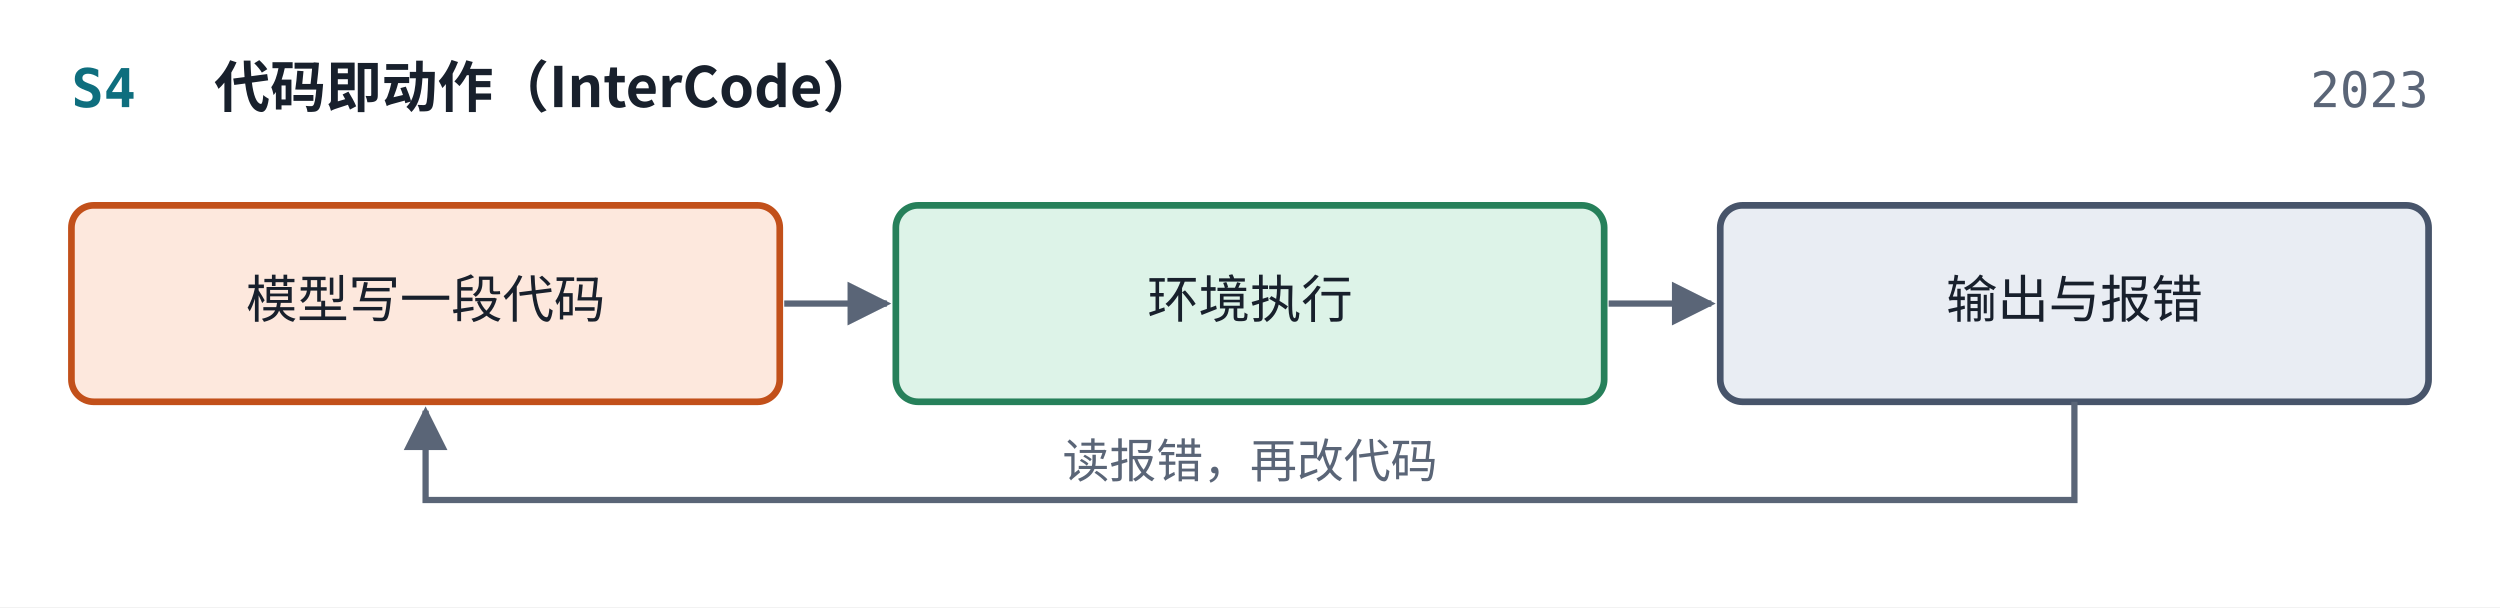
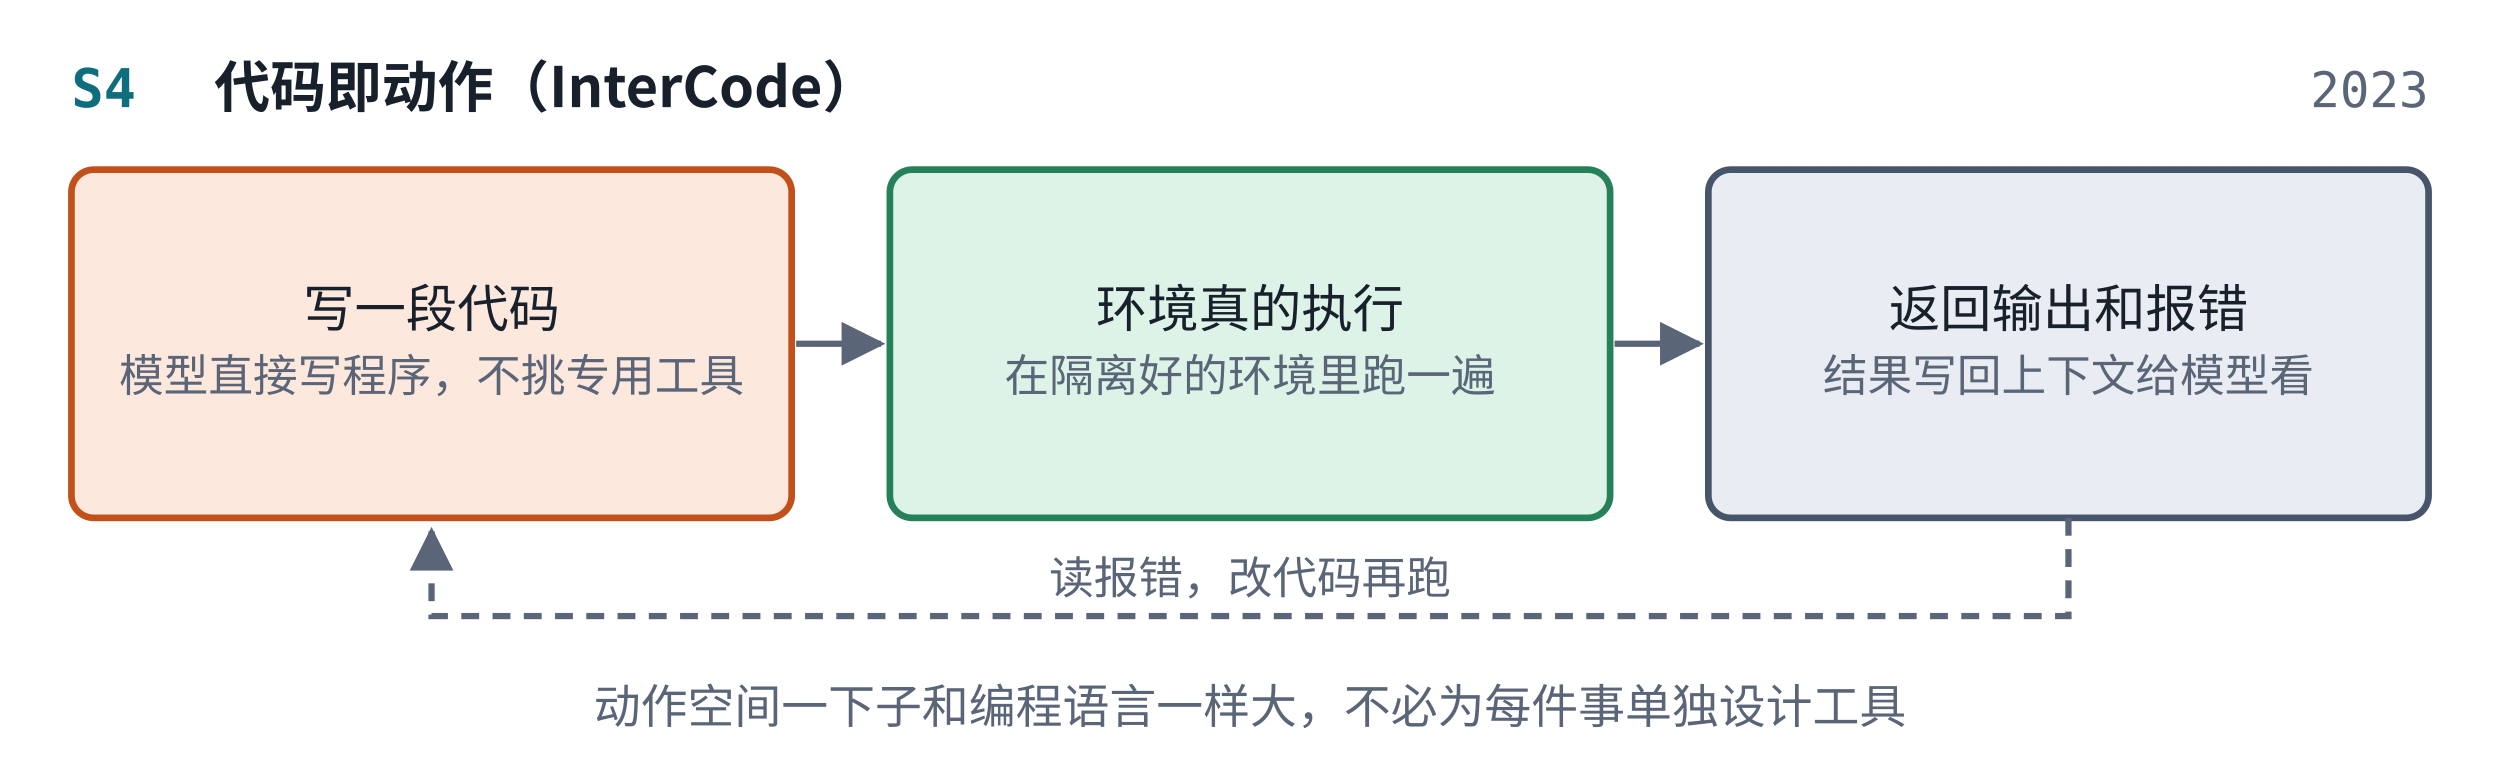
- <svg xmlns="http://www.w3.org/2000/svg" viewBox="0 0 560 136" width="560" height="136" role="img" aria-label="S4 代码即动作结构图" font-family="PingFang SC, Noto Sans CJK SC, Microsoft YaHei, sans-serif">
-   <rect x="0" y="0" width="560" height="136" fill="#ffffff" />
+ <svg xmlns="http://www.w3.org/2000/svg" viewBox="0 0 560 172" width="560" height="172" role="img" aria-label="S4 代码即动作结构图" font-family="PingFang SC, Noto Sans CJK SC, Microsoft YaHei, sans-serif">
+   <rect x="0" y="0" width="560" height="172" fill="#ffffff" />
  <defs>
    <marker id="ah_card_S4" viewBox="0 0 10 10" refX="9" refY="5" markerWidth="7" markerHeight="7" orient="auto-start-reverse">
      <path d="M0,0 L10,5 L0,10 z" fill="#5A6577" />
    </marker>
  </defs>
  <text x="16" y="24" text-anchor="start" font-size="12" font-weight="700" fill="#0E6E7E" font-family="JetBrains Mono, Menlo, Consolas, monospace">S4</text>
  <text x="48" y="24" text-anchor="start" font-size="12.5" font-weight="700" fill="#18202C" font-family="PingFang SC, Noto Sans CJK SC, Microsoft YaHei, sans-serif">代码即动作（InterCode）</text>
  <text x="544" y="24" text-anchor="end" font-size="11" font-weight="400" fill="#5A6577" font-family="JetBrains Mono, Menlo, Consolas, monospace">2023</text>
-   <rect x="16" y="46" width="158.667" height="44" rx="5" fill="#FDE8DD" stroke="#C2501A" stroke-width="1.5" />
-   <text x="95.333" y="71.174" text-anchor="middle" font-size="11.5" font-weight="500" fill="#18202C" font-family="PingFang SC, Noto Sans CJK SC, Microsoft YaHei, sans-serif">模型写一段代码</text>
-   <rect x="200.667" y="46" width="158.667" height="44" rx="5" fill="#DDF3E8" stroke="#26805A" stroke-width="1.5" />
-   <text x="280" y="71.174" text-anchor="middle" font-size="11.5" font-weight="500" fill="#18202C" font-family="PingFang SC, Noto Sans CJK SC, Microsoft YaHei, sans-serif">环境执行</text>
-   <path d="M175.667,68 L198.667,68" fill="none" stroke="#5A6577" stroke-width="1.4" marker-end="url(#ah_card_S4)" />
-   <rect x="385.333" y="46" width="158.667" height="44" rx="5" fill="#E9EDF3" stroke="#47546A" stroke-width="1.5" />
-   <text x="464.667" y="71.174" text-anchor="middle" font-size="11.5" font-weight="500" fill="#18202C" font-family="PingFang SC, Noto Sans CJK SC, Microsoft YaHei, sans-serif">输出与报错</text>
-   <path d="M360.333,68 L383.333,68" fill="none" stroke="#5A6577" stroke-width="1.4" marker-end="url(#ah_card_S4)" />
-   <path d="M464.667,90 L464.667,112 L95.333,112 L95.333,92" fill="none" stroke="#5A6577" stroke-width="1.4" marker-end="url(#ah_card_S4)" />
-   <text x="280" y="107" text-anchor="middle" font-size="10.5" font-weight="400" fill="#5A6577" font-family="PingFang SC, Noto Sans CJK SC, Microsoft YaHei, sans-serif" style="paint-order:stroke;stroke-width:4px;stroke-linejoin:round" stroke="#ffffff">读报错，再改代码</text>
+   <rect x="16" y="38" width="161.333" height="78" rx="5" fill="#FDE8DD" stroke="#C2501A" stroke-width="1.5" />
+   <text x="96.667" y="73.274" text-anchor="middle" font-size="11.5" font-weight="500" fill="#18202C" font-family="PingFang SC, Noto Sans CJK SC, Microsoft YaHei, sans-serif">写一段代码</text>
+   <text x="96.667" y="87.695" text-anchor="middle" font-size="10" font-weight="400" fill="#5A6577" font-family="PingFang SC, Noto Sans CJK SC, Microsoft YaHei, sans-serif">模型直接写程序，不挑专用工具</text>
+   <rect x="199.333" y="38" width="161.333" height="78" rx="5" fill="#DDF3E8" stroke="#26805A" stroke-width="1.5" />
+   <text x="280" y="73.274" text-anchor="middle" font-size="11.5" font-weight="500" fill="#18202C" font-family="PingFang SC, Noto Sans CJK SC, Microsoft YaHei, sans-serif">环境真的执行</text>
+   <text x="280" y="87.695" text-anchor="middle" font-size="10" font-weight="400" fill="#5A6577" font-family="PingFang SC, Noto Sans CJK SC, Microsoft YaHei, sans-serif">在隔离好的环境里跑一遍</text>
+   <path d="M178.333,77 L197.333,77" fill="none" stroke="#5A6577" stroke-width="1.4" marker-end="url(#ah_card_S4)" />
+   <rect x="382.667" y="38" width="161.333" height="78" rx="5" fill="#E9EDF3" stroke="#47546A" stroke-width="1.5" />
+   <text x="463.333" y="73.274" text-anchor="middle" font-size="11.5" font-weight="500" fill="#18202C" font-family="PingFang SC, Noto Sans CJK SC, Microsoft YaHei, sans-serif">返回输出和报错</text>
+   <text x="463.333" y="87.695" text-anchor="middle" font-size="10" font-weight="400" fill="#5A6577" font-family="PingFang SC, Noto Sans CJK SC, Microsoft YaHei, sans-serif">结果写回上下文给模型看</text>
+   <path d="M361.667,77 L380.667,77" fill="none" stroke="#5A6577" stroke-width="1.4" marker-end="url(#ah_card_S4)" />
+   <path d="M463.333,116 L463.333,138 L96.667,138 L96.667,119" fill="none" stroke="#5A6577" stroke-width="1.4" stroke-dasharray="4 3" marker-end="url(#ah_card_S4)" />
+   <text x="280" y="133" text-anchor="middle" font-size="10" font-weight="400" fill="#5A6577" font-family="PingFang SC, Noto Sans CJK SC, Microsoft YaHei, sans-serif" style="paint-order:stroke;stroke-width:4px;stroke-linejoin:round" stroke="#ffffff">读报错，改代码再跑</text>
+   <text x="280" y="162" text-anchor="middle" font-size="10.5" font-weight="500" fill="#5A6577" font-family="PingFang SC, Noto Sans CJK SC, Microsoft YaHei, sans-serif">动作空间一下子和编程语言一样大，不必为每件事单独设计工具</text>
</svg>
